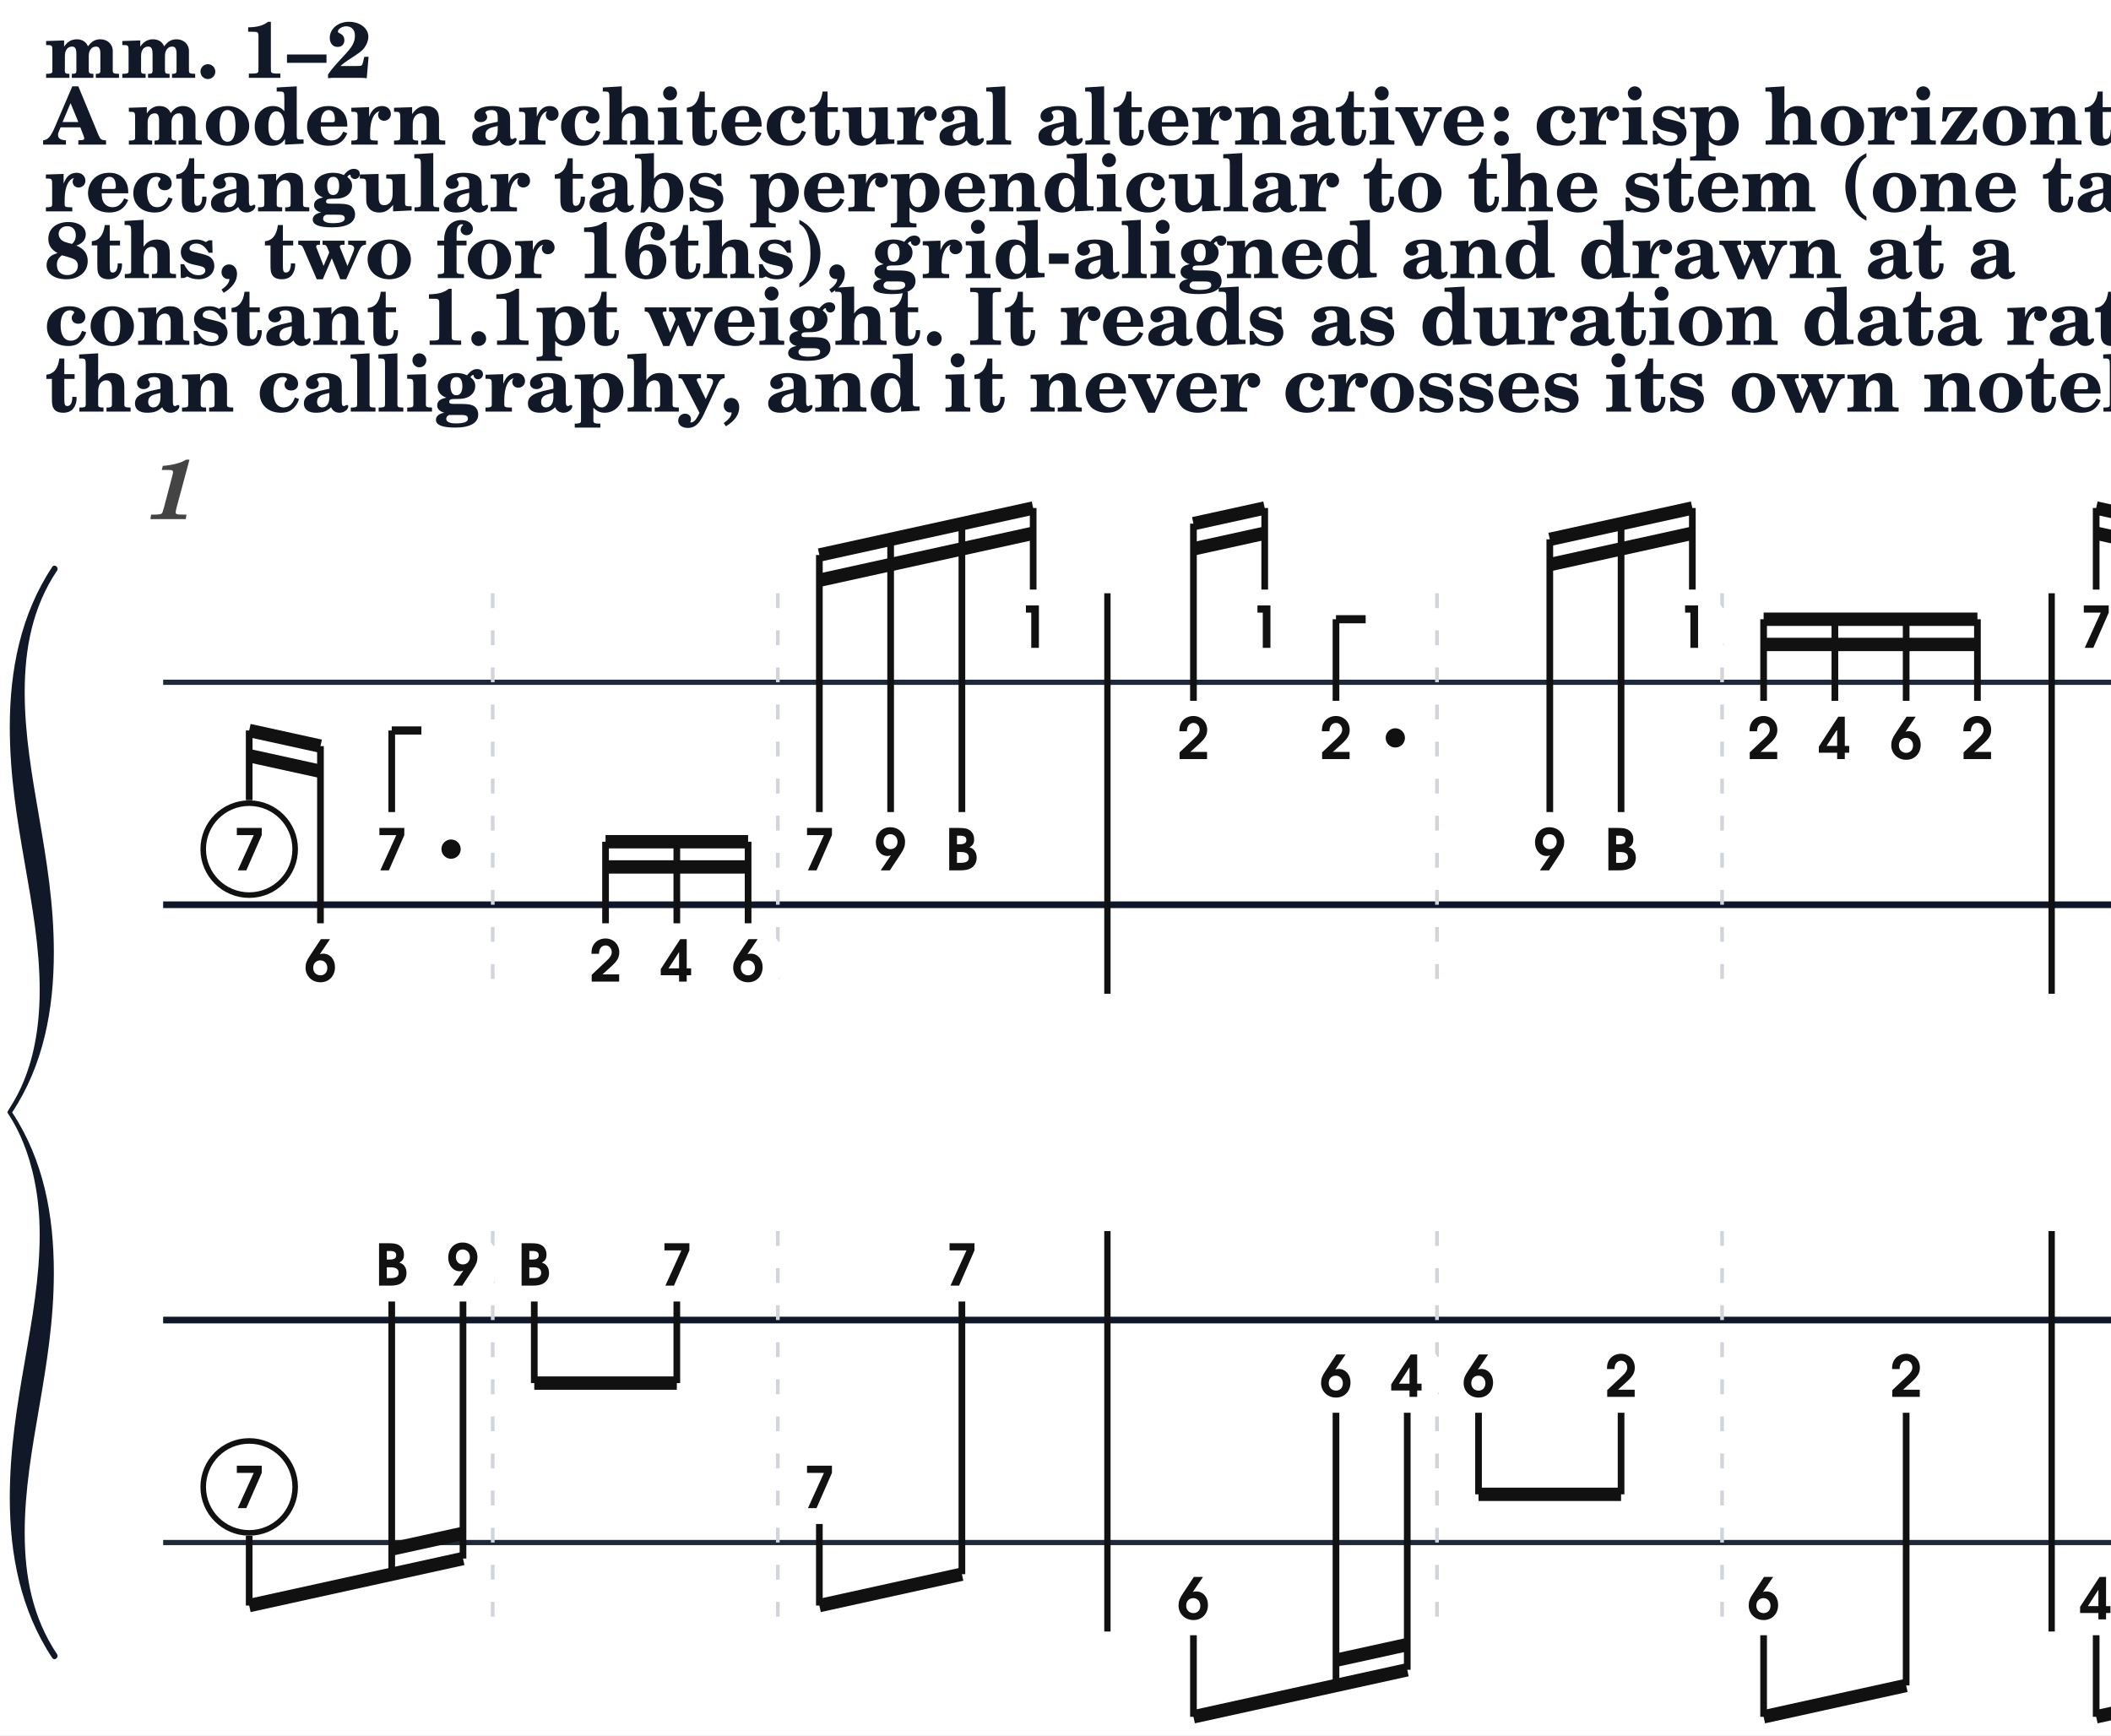
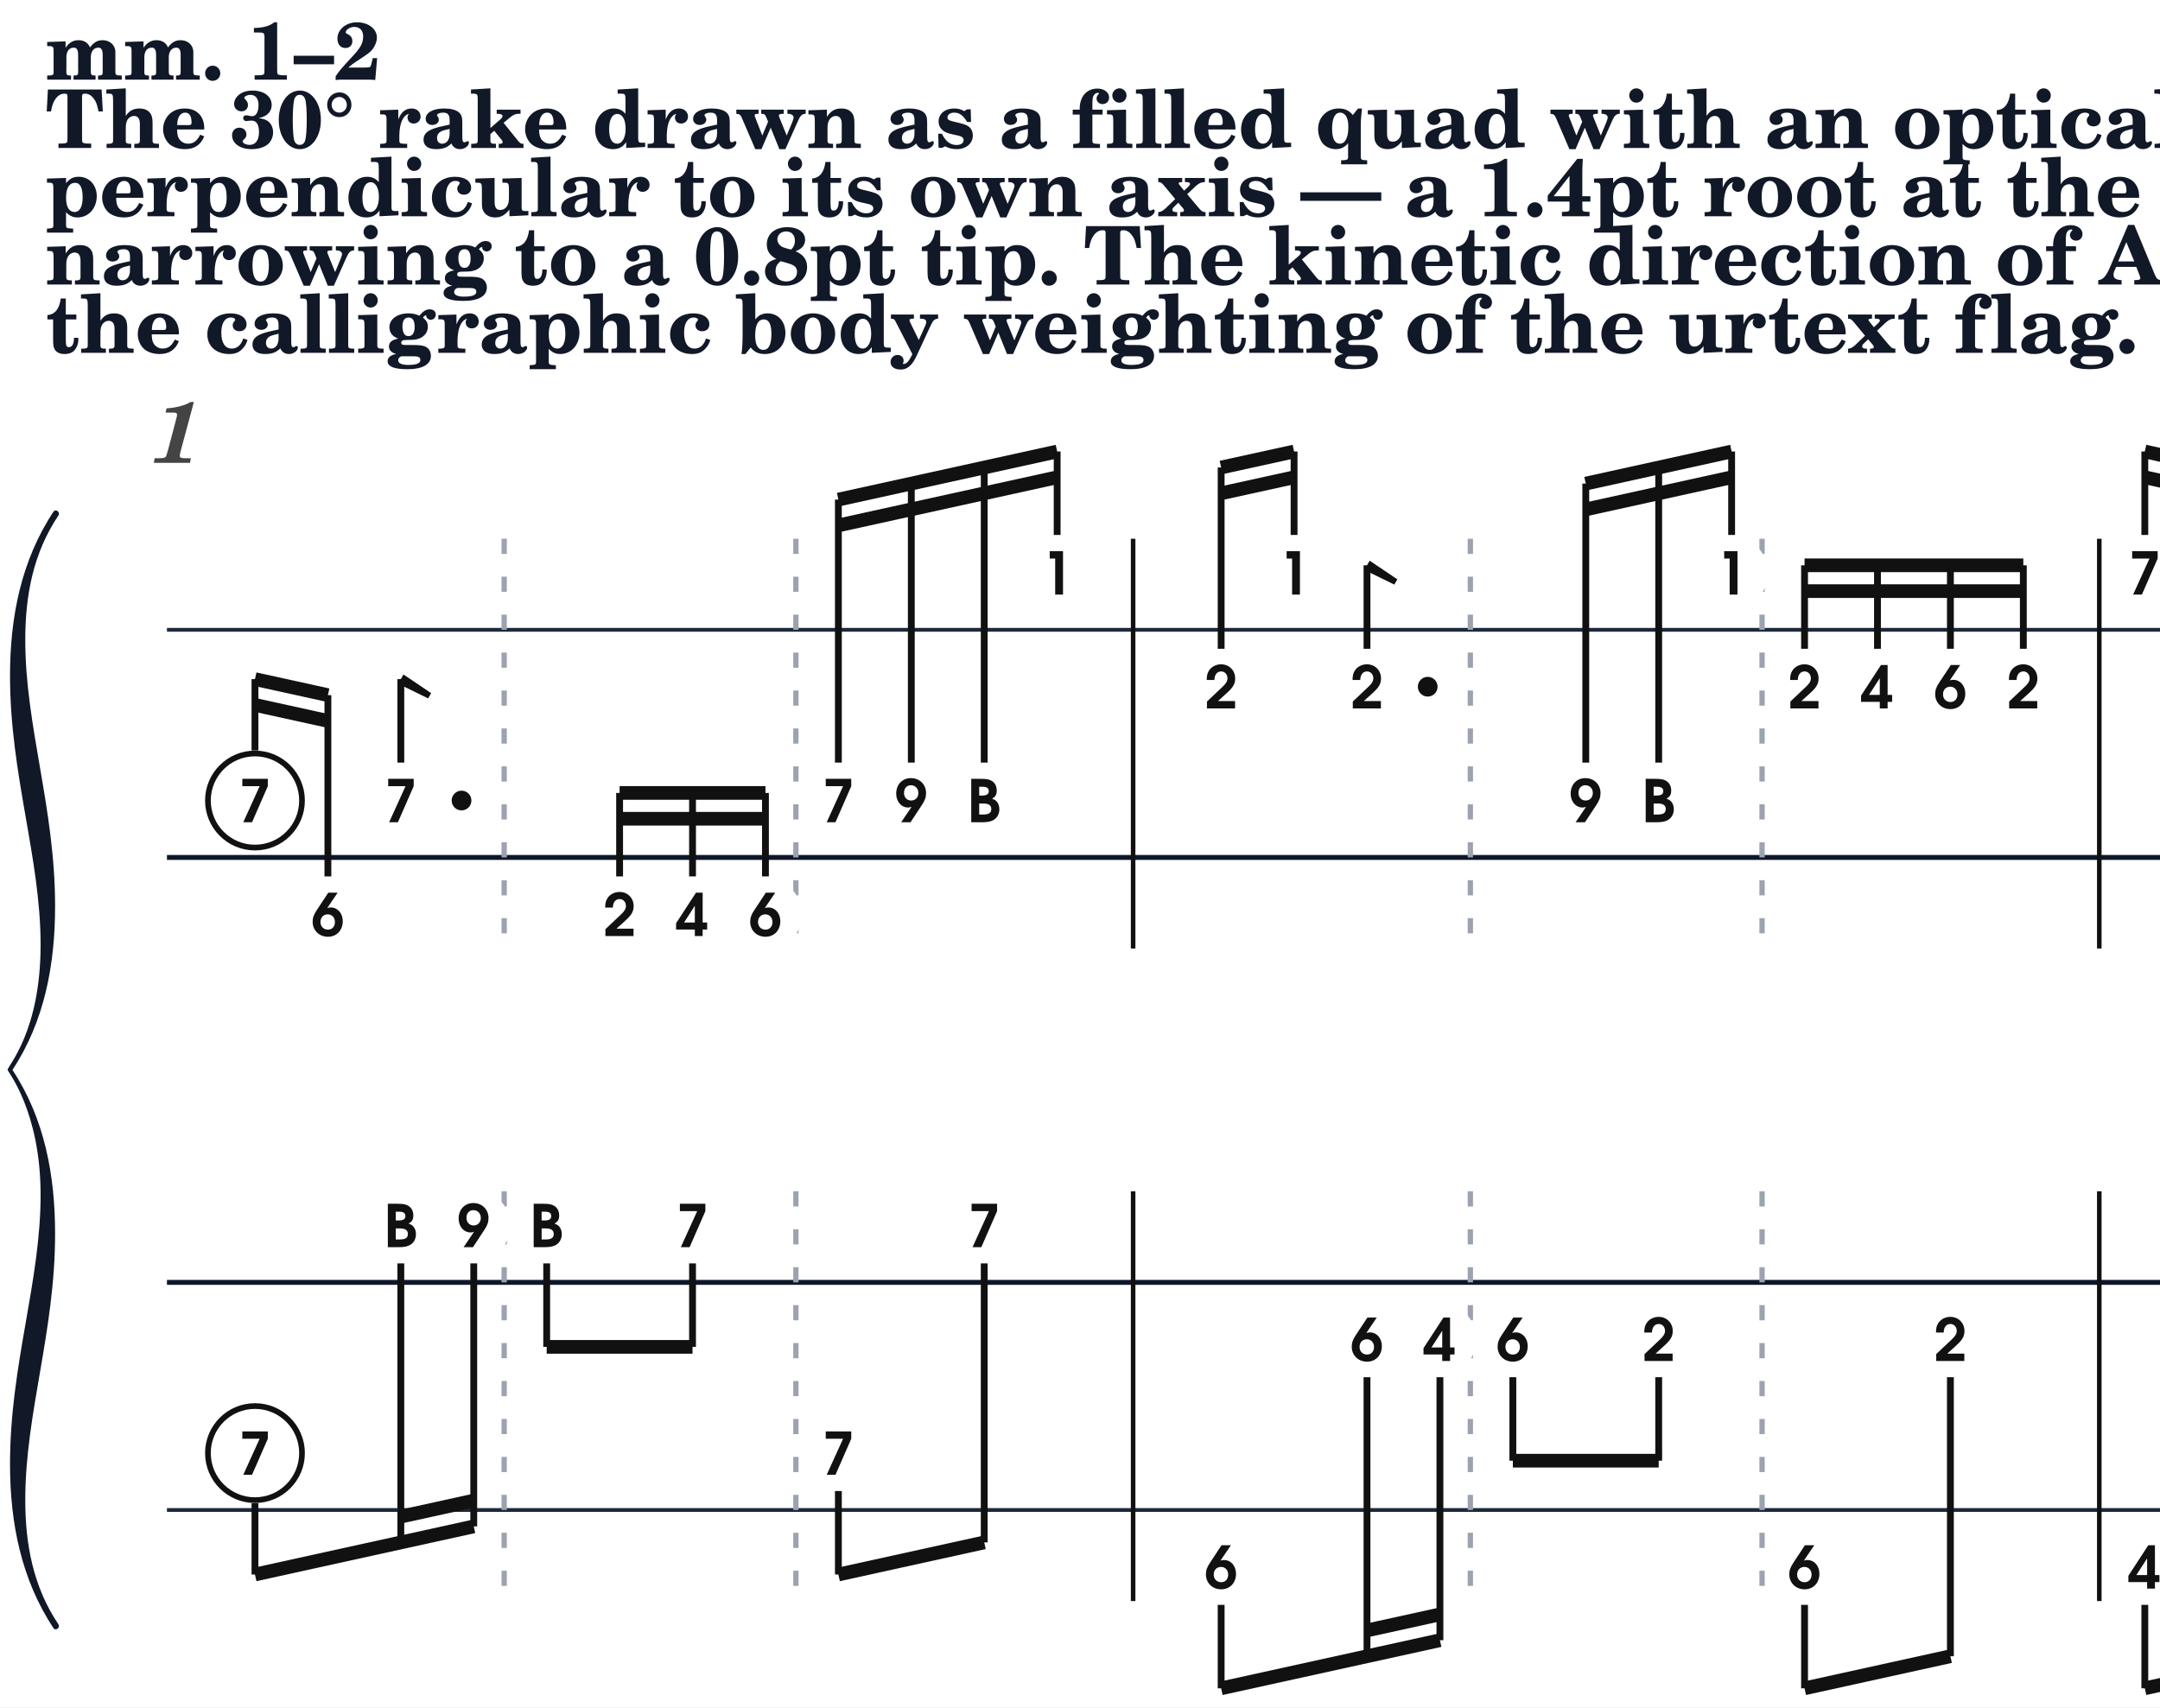
- <svg xmlns="http://www.w3.org/2000/svg" viewBox="28.00 26.00 284.64 234.00" width="284.64pt" height="234.00pt" style="background:#FFFFFF;">
+ <svg xmlns="http://www.w3.org/2000/svg" viewBox="28.00 35.00 284.64 225.00" width="284.64pt" height="225.00pt" style="background:#FFFFFF;">
  <defs>
    <style>
      .janko-title { font-family: "Century Schoolbook", "Baskerville", "Liberation Serif", "DejaVu Serif", "Times New Roman", Georgia, serif; font-weight: 600; font-size: 11pt; letter-spacing: 0.3px; fill: #111111; }
      .janko-subtitle { font-family: "Century Schoolbook", "Baskerville", "Liberation Serif", "DejaVu Serif", "Times New Roman", Georgia, serif; font-style: italic; font-size: 8.5pt; fill: #333333; }
      .janko-meta { font-family: "Century Schoolbook", "Baskerville", "Liberation Serif", "DejaVu Serif", "Times New Roman", Georgia, serif; font-style: italic; font-size: 8pt; fill: #222222; }
      .janko-measure-num { font-family: "Century Schoolbook", "Baskerville", "Liberation Serif", "DejaVu Serif", "Times New Roman", Georgia, serif; font-style: italic; font-size: 8.5pt; fill: #444444; font-weight: bold; }
      .janko-octave-label { font-family: "DejaVu Sans Mono", monospace; font-size: 7.5pt; font-weight: bold; fill: #6B7280; }
      .janko-hand-label { font-family: "Century Schoolbook", "Baskerville", "Liberation Serif", "DejaVu Serif", "Times New Roman", Georgia, serif; font-style: italic; font-size: 8pt; fill: #555555; }
      .janko-ts-num { font-family: "Century Schoolbook", "Baskerville", "Liberation Serif", "DejaVu Serif", "Times New Roman", Georgia, serif; font-weight: bold; font-size: 14pt; fill: #111111; text-anchor: middle; }
      .janko-caption { font-family: "Century Schoolbook", "Baskerville", "Liberation Serif", "DejaVu Serif", "Times New Roman", Georgia, serif; font-weight: 600; font-size: 8pt; fill: #111827; }
      .janko-caption-sub { font-family: "Century Schoolbook", "Baskerville", "Liberation Serif", "DejaVu Serif", "Times New Roman", Georgia, serif; font-style: italic; font-size: 7.5pt; fill: #4B5563; }
      .janko-digit { font-family: "URW Gothic", "Century Gothic", "ITC Avant Garde Gothic", "Avant Garde", sans-serif; text-anchor: middle; font-weight: bold; }
    </style>
  </defs>
-   <rect x="28.00" y="26.00" width="284.64" height="234.00" fill="#FFFFFF" />
-   <text x="34.00" y="36.50" class="janko-caption" font-size="7.00pt">mm. 1–2</text>
-   <text x="34.00" y="45.50" class="janko-caption" font-size="7.00pt">A modern architectural alternative: crisp horizontal</text>
-   <text x="34.00" y="54.50" class="janko-caption" font-size="7.00pt">rectangular tabs perpendicular to the stem (one tab for</text>
-   <text x="34.00" y="63.50" class="janko-caption" font-size="7.00pt">8ths, two for 16ths), grid-aligned and drawn at a</text>
-   <text x="34.00" y="72.50" class="janko-caption" font-size="7.00pt">constant 1.1pt weight. It reads as duration data rather</text>
-   <text x="34.00" y="81.50" class="janko-caption" font-size="7.00pt">than calligraphy, and it never crosses its own notehead.</text>
+   <rect x="28.00" y="35.00" width="284.64" height="225.00" fill="#FFFFFF" />
+   <text x="34.00" y="45.50" class="janko-caption" font-size="7.00pt">mm. 1–2</text>
+   <text x="34.00" y="54.50" class="janko-caption" font-size="7.00pt">The 30° rake drawn as a filled quad with an optical taper</text>
+   <text x="34.00" y="63.50" class="janko-caption" font-size="7.00pt">perpendicular to its own axis — a 1.4pt root at the stem</text>
+   <text x="34.00" y="72.50" class="janko-caption" font-size="7.00pt">narrowing to a 0.8pt tip. The kinetic direction of A with</text>
+   <text x="34.00" y="81.50" class="janko-caption" font-size="7.00pt">the calligraphic body weighting of the urtext flag.</text>
  <g class="janko-crop-body">
    <g id="system-1">
      <text class="janko-measure-num" x="48.00" y="96.00">1</text>
      <path class="janko-accolade" d="M 33.35 192.47 C 33.35 181.45, 29.00 176.21, 29.00 176.00 C 29.00 175.47, 33.35 170.97, 33.35 159.53 C 33.35 147.98, 29.32 137.18, 29.32 124.03 C 29.32 116.33, 30.80 108.84, 35.05 102.43 C 35.36 102.00, 36.00 102.53, 35.68 102.96 C 32.39 107.88, 31.33 113.44, 31.33 119.32 C 31.33 130.77, 35.26 141.46, 35.26 154.40 C 35.26 162.10, 33.88 169.58, 29.64 176.00 C 33.88 182.42, 35.26 189.90, 35.26 197.60 C 35.26 210.54, 31.33 221.23, 31.33 232.68 C 31.33 238.56, 32.39 244.12, 35.68 249.04 C 36.00 249.47, 35.36 250.00, 35.05 249.57 C 30.80 243.16, 29.32 235.67, 29.32 227.97 C 29.32 214.82, 33.35 204.02, 33.35 192.47 Z" fill="#111827" />
      <g class="janko-staff-lines">
-         <line x1="50.00" y1="118.00" x2="559.28" y2="118.00" stroke="#1E293B" stroke-width="0.70" />
-         <line x1="50.00" y1="234.00" x2="559.28" y2="234.00" stroke="#1E293B" stroke-width="0.70" />
-         <line x1="50.00" y1="148.00" x2="559.28" y2="148.00" stroke="#0F172A" stroke-width="0.90" />
-         <line x1="50.00" y1="204.00" x2="559.28" y2="204.00" stroke="#0F172A" stroke-width="0.90" />
+         <line x1="50.00" y1="118.00" x2="559.28" y2="118.00" stroke="#1E293B" stroke-width="0.50" />
+         <line x1="50.00" y1="234.00" x2="559.28" y2="234.00" stroke="#1E293B" stroke-width="0.50" />
+         <line x1="50.00" y1="148.00" x2="559.28" y2="148.00" stroke="#0F172A" stroke-width="0.65" />
+         <line x1="50.00" y1="204.00" x2="559.28" y2="204.00" stroke="#0F172A" stroke-width="0.65" />
      </g>
      <g class="janko-beat-grid">
-         <line class="janko-beat-line" x1="94.44" y1="106.00" x2="94.44" y2="160.00" stroke="#D1D5DB" stroke-width="0.50" stroke-dasharray="2,3" />
-         <line class="janko-beat-line" x1="94.44" y1="192.00" x2="94.44" y2="246.00" stroke="#D1D5DB" stroke-width="0.50" stroke-dasharray="2,3" />
-         <line class="janko-beat-line" x1="132.88" y1="106.00" x2="132.88" y2="160.00" stroke="#D1D5DB" stroke-width="0.50" stroke-dasharray="2,3" />
-         <line class="janko-beat-line" x1="132.88" y1="192.00" x2="132.88" y2="246.00" stroke="#D1D5DB" stroke-width="0.50" stroke-dasharray="2,3" />
-         <line class="janko-beat-line" x1="221.76" y1="106.00" x2="221.76" y2="160.00" stroke="#D1D5DB" stroke-width="0.50" stroke-dasharray="2,3" />
-         <line class="janko-beat-line" x1="221.76" y1="192.00" x2="221.76" y2="246.00" stroke="#D1D5DB" stroke-width="0.50" stroke-dasharray="2,3" />
-         <line class="janko-beat-line" x1="260.20" y1="106.00" x2="260.20" y2="160.00" stroke="#D1D5DB" stroke-width="0.50" stroke-dasharray="2,3" />
-         <line class="janko-beat-line" x1="260.20" y1="192.00" x2="260.20" y2="246.00" stroke="#D1D5DB" stroke-width="0.50" stroke-dasharray="2,3" />
-         <line class="janko-beat-line" x1="349.08" y1="106.00" x2="349.08" y2="160.00" stroke="#D1D5DB" stroke-width="0.50" stroke-dasharray="2,3" />
-         <line class="janko-beat-line" x1="349.08" y1="192.00" x2="349.08" y2="246.00" stroke="#D1D5DB" stroke-width="0.50" stroke-dasharray="2,3" />
-         <line class="janko-beat-line" x1="387.52" y1="106.00" x2="387.52" y2="160.00" stroke="#D1D5DB" stroke-width="0.50" stroke-dasharray="2,3" />
-         <line class="janko-beat-line" x1="387.52" y1="192.00" x2="387.52" y2="246.00" stroke="#D1D5DB" stroke-width="0.50" stroke-dasharray="2,3" />
-         <line class="janko-beat-line" x1="476.40" y1="106.00" x2="476.40" y2="160.00" stroke="#D1D5DB" stroke-width="0.50" stroke-dasharray="2,3" />
-         <line class="janko-beat-line" x1="476.40" y1="192.00" x2="476.40" y2="246.00" stroke="#D1D5DB" stroke-width="0.50" stroke-dasharray="2,3" />
-         <line class="janko-beat-line" x1="514.84" y1="106.00" x2="514.84" y2="160.00" stroke="#D1D5DB" stroke-width="0.50" stroke-dasharray="2,3" />
-         <line class="janko-beat-line" x1="514.84" y1="192.00" x2="514.84" y2="246.00" stroke="#D1D5DB" stroke-width="0.50" stroke-dasharray="2,3" />
+         <line class="janko-beat-line" x1="94.44" y1="106.00" x2="94.44" y2="160.00" stroke="#9CA3AF" stroke-width="0.70" stroke-dasharray="2,3" />
+         <line class="janko-beat-line" x1="94.44" y1="192.00" x2="94.44" y2="246.00" stroke="#9CA3AF" stroke-width="0.70" stroke-dasharray="2,3" />
+         <line class="janko-beat-line" x1="132.88" y1="106.00" x2="132.88" y2="160.00" stroke="#9CA3AF" stroke-width="0.70" stroke-dasharray="2,3" />
+         <line class="janko-beat-line" x1="132.88" y1="192.00" x2="132.88" y2="246.00" stroke="#9CA3AF" stroke-width="0.70" stroke-dasharray="2,3" />
+         <line class="janko-beat-line" x1="221.76" y1="106.00" x2="221.76" y2="160.00" stroke="#9CA3AF" stroke-width="0.70" stroke-dasharray="2,3" />
+         <line class="janko-beat-line" x1="221.76" y1="192.00" x2="221.76" y2="246.00" stroke="#9CA3AF" stroke-width="0.70" stroke-dasharray="2,3" />
+         <line class="janko-beat-line" x1="260.20" y1="106.00" x2="260.20" y2="160.00" stroke="#9CA3AF" stroke-width="0.70" stroke-dasharray="2,3" />
+         <line class="janko-beat-line" x1="260.20" y1="192.00" x2="260.20" y2="246.00" stroke="#9CA3AF" stroke-width="0.70" stroke-dasharray="2,3" />
+         <line class="janko-beat-line" x1="349.08" y1="106.00" x2="349.08" y2="160.00" stroke="#9CA3AF" stroke-width="0.70" stroke-dasharray="2,3" />
+         <line class="janko-beat-line" x1="349.08" y1="192.00" x2="349.08" y2="246.00" stroke="#9CA3AF" stroke-width="0.70" stroke-dasharray="2,3" />
+         <line class="janko-beat-line" x1="387.52" y1="106.00" x2="387.52" y2="160.00" stroke="#9CA3AF" stroke-width="0.70" stroke-dasharray="2,3" />
+         <line class="janko-beat-line" x1="387.52" y1="192.00" x2="387.52" y2="246.00" stroke="#9CA3AF" stroke-width="0.70" stroke-dasharray="2,3" />
+         <line class="janko-beat-line" x1="476.40" y1="106.00" x2="476.40" y2="160.00" stroke="#9CA3AF" stroke-width="0.70" stroke-dasharray="2,3" />
+         <line class="janko-beat-line" x1="476.40" y1="192.00" x2="476.40" y2="246.00" stroke="#9CA3AF" stroke-width="0.70" stroke-dasharray="2,3" />
+         <line class="janko-beat-line" x1="514.84" y1="106.00" x2="514.84" y2="160.00" stroke="#9CA3AF" stroke-width="0.70" stroke-dasharray="2,3" />
+         <line class="janko-beat-line" x1="514.84" y1="192.00" x2="514.84" y2="246.00" stroke="#9CA3AF" stroke-width="0.70" stroke-dasharray="2,3" />
      </g>
      <g class="janko-barlines">
-         <line class="janko-barline" x1="177.32" y1="106.00" x2="177.32" y2="160.00" stroke="#111111" stroke-width="0.85" />
-         <line class="janko-barline" x1="177.32" y1="192.00" x2="177.32" y2="246.00" stroke="#111111" stroke-width="0.85" />
-         <line class="janko-barline" x1="304.64" y1="106.00" x2="304.64" y2="160.00" stroke="#111111" stroke-width="0.85" />
-         <line class="janko-barline" x1="304.64" y1="192.00" x2="304.64" y2="246.00" stroke="#111111" stroke-width="0.85" />
-         <line class="janko-barline" x1="431.96" y1="106.00" x2="431.96" y2="160.00" stroke="#111111" stroke-width="0.85" />
-         <line class="janko-barline" x1="431.96" y1="192.00" x2="431.96" y2="246.00" stroke="#111111" stroke-width="0.85" />
-         <line class="janko-barline" x1="559.28" y1="106.00" x2="559.28" y2="160.00" stroke="#111111" stroke-width="1.05" />
-         <line class="janko-barline" x1="559.28" y1="192.00" x2="559.28" y2="246.00" stroke="#111111" stroke-width="1.05" />
+         <line class="janko-barline" x1="177.32" y1="106.00" x2="177.32" y2="160.00" stroke="#111111" stroke-width="0.60" />
+         <line class="janko-barline" x1="177.32" y1="192.00" x2="177.32" y2="246.00" stroke="#111111" stroke-width="0.60" />
+         <line class="janko-barline" x1="304.64" y1="106.00" x2="304.64" y2="160.00" stroke="#111111" stroke-width="0.60" />
+         <line class="janko-barline" x1="304.64" y1="192.00" x2="304.64" y2="246.00" stroke="#111111" stroke-width="0.60" />
+         <line class="janko-barline" x1="431.96" y1="106.00" x2="431.96" y2="160.00" stroke="#111111" stroke-width="0.60" />
+         <line class="janko-barline" x1="431.96" y1="192.00" x2="431.96" y2="246.00" stroke="#111111" stroke-width="0.60" />
      </g>
      <g class="janko-notes">
        <g class="janko-beam-group">
          <line class="janko-stem" x1="61.60" y1="233.10" x2="61.60" y2="242.50" stroke="#111111" stroke-width="0.90" />
          <line class="janko-stem" x1="80.82" y1="201.50" x2="80.82" y2="238.27" stroke="#111111" stroke-width="0.90" />
          <line class="janko-stem" x1="90.43" y1="201.50" x2="90.43" y2="236.16" stroke="#111111" stroke-width="0.90" />
          <line class="janko-beam" x1="61.60" y1="242.50" x2="90.43" y2="236.16" stroke="#111111" stroke-width="1.80" stroke-linecap="butt" />
          <line class="janko-beam-secondary" x1="80.82" y1="234.87" x2="90.43" y2="232.76" stroke="#111111" stroke-width="1.80" stroke-linecap="butt" />
        </g>
        <g class="janko-beam-group">
          <line class="janko-stem" x1="61.60" y1="133.90" x2="61.60" y2="124.50" stroke="#111111" stroke-width="0.90" />
          <line class="janko-stem" x1="71.21" y1="150.50" x2="71.21" y2="126.61" stroke="#111111" stroke-width="0.90" />
          <line class="janko-beam" x1="61.60" y1="124.50" x2="71.21" y2="126.61" stroke="#111111" stroke-width="1.80" stroke-linecap="butt" />
          <line class="janko-beam-secondary" x1="61.60" y1="127.90" x2="71.21" y2="130.01" stroke="#111111" stroke-width="1.80" stroke-linecap="butt" />
        </g>
        <g class="janko-beam-group">
          <line class="janko-stem" x1="100.04" y1="201.50" x2="100.04" y2="212.50" stroke="#111111" stroke-width="0.90" />
          <line class="janko-stem" x1="119.26" y1="201.50" x2="119.26" y2="212.50" stroke="#111111" stroke-width="0.90" />
          <line class="janko-beam" x1="100.04" y1="212.50" x2="119.26" y2="212.50" stroke="#111111" stroke-width="1.80" stroke-linecap="butt" />
        </g>
        <g class="janko-beam-group">
          <line class="janko-stem" x1="109.65" y1="150.50" x2="109.65" y2="139.50" stroke="#111111" stroke-width="0.90" />
          <line class="janko-stem" x1="119.26" y1="150.50" x2="119.26" y2="139.50" stroke="#111111" stroke-width="0.90" />
          <line class="janko-stem" x1="128.87" y1="150.50" x2="128.87" y2="139.50" stroke="#111111" stroke-width="0.90" />
          <line class="janko-beam" x1="109.65" y1="139.50" x2="128.87" y2="139.50" stroke="#111111" stroke-width="1.80" stroke-linecap="butt" />
          <line class="janko-beam-secondary" x1="109.65" y1="142.90" x2="128.87" y2="142.90" stroke="#111111" stroke-width="1.80" stroke-linecap="butt" />
        </g>
        <g class="janko-beam-group">
          <line class="janko-stem" x1="138.48" y1="231.50" x2="138.48" y2="242.50" stroke="#111111" stroke-width="0.90" />
          <line class="janko-stem" x1="157.70" y1="201.50" x2="157.70" y2="238.27" stroke="#111111" stroke-width="0.90" />
          <line class="janko-beam" x1="138.48" y1="242.50" x2="157.70" y2="238.27" stroke="#111111" stroke-width="1.80" stroke-linecap="butt" />
        </g>
        <g class="janko-beam-group">
          <line class="janko-stem" x1="138.48" y1="135.50" x2="138.48" y2="100.84" stroke="#111111" stroke-width="0.90" />
          <line class="janko-stem" x1="148.09" y1="135.50" x2="148.09" y2="98.73" stroke="#111111" stroke-width="0.90" />
          <line class="janko-stem" x1="157.70" y1="135.50" x2="157.70" y2="96.61" stroke="#111111" stroke-width="0.90" />
          <line class="janko-stem" x1="167.31" y1="105.50" x2="167.31" y2="94.50" stroke="#111111" stroke-width="0.90" />
          <line class="janko-beam" x1="138.48" y1="100.84" x2="167.31" y2="94.50" stroke="#111111" stroke-width="1.80" stroke-linecap="butt" />
          <line class="janko-beam-secondary" x1="138.48" y1="104.24" x2="167.31" y2="97.90" stroke="#111111" stroke-width="1.80" stroke-linecap="butt" />
        </g>
        <g class="janko-beam-group">
          <line class="janko-stem" x1="188.92" y1="120.50" x2="188.92" y2="96.61" stroke="#111111" stroke-width="0.90" />
          <line class="janko-stem" x1="198.53" y1="105.50" x2="198.53" y2="94.50" stroke="#111111" stroke-width="0.90" />
          <line class="janko-beam" x1="188.92" y1="96.61" x2="198.53" y2="94.50" stroke="#111111" stroke-width="1.80" stroke-linecap="butt" />
          <line class="janko-beam-secondary" x1="188.92" y1="100.01" x2="198.53" y2="97.90" stroke="#111111" stroke-width="1.80" stroke-linecap="butt" />
        </g>
        <g class="janko-beam-group">
          <line class="janko-stem" x1="188.92" y1="246.50" x2="188.92" y2="257.50" stroke="#111111" stroke-width="0.90" />
          <line class="janko-stem" x1="208.14" y1="216.50" x2="208.14" y2="253.27" stroke="#111111" stroke-width="0.90" />
          <line class="janko-stem" x1="217.75" y1="216.50" x2="217.75" y2="251.16" stroke="#111111" stroke-width="0.90" />
          <line class="janko-beam" x1="188.92" y1="257.50" x2="217.75" y2="251.16" stroke="#111111" stroke-width="1.80" stroke-linecap="butt" />
          <line class="janko-beam-secondary" x1="208.14" y1="249.87" x2="217.75" y2="247.76" stroke="#111111" stroke-width="1.80" stroke-linecap="butt" />
        </g>
        <g class="janko-beam-group">
          <line class="janko-stem" x1="227.36" y1="216.50" x2="227.36" y2="227.50" stroke="#111111" stroke-width="0.90" />
          <line class="janko-stem" x1="246.58" y1="216.50" x2="246.58" y2="227.50" stroke="#111111" stroke-width="0.90" />
          <line class="janko-beam" x1="227.36" y1="227.50" x2="246.58" y2="227.50" stroke="#111111" stroke-width="1.80" stroke-linecap="butt" />
        </g>
        <g class="janko-beam-group">
          <line class="janko-stem" x1="236.97" y1="135.50" x2="236.97" y2="98.73" stroke="#111111" stroke-width="0.90" />
          <line class="janko-stem" x1="246.58" y1="135.50" x2="246.58" y2="96.61" stroke="#111111" stroke-width="0.90" />
          <line class="janko-stem" x1="256.19" y1="105.50" x2="256.19" y2="94.50" stroke="#111111" stroke-width="0.90" />
          <line class="janko-beam" x1="236.97" y1="98.73" x2="256.19" y2="94.50" stroke="#111111" stroke-width="1.80" stroke-linecap="butt" />
          <line class="janko-beam-secondary" x1="236.97" y1="102.13" x2="256.19" y2="97.90" stroke="#111111" stroke-width="1.80" stroke-linecap="butt" />
        </g>
        <g class="janko-beam-group">
          <line class="janko-stem" x1="265.80" y1="120.50" x2="265.80" y2="109.50" stroke="#111111" stroke-width="0.90" />
          <line class="janko-stem" x1="275.41" y1="120.50" x2="275.41" y2="109.50" stroke="#111111" stroke-width="0.90" />
          <line class="janko-stem" x1="285.02" y1="120.50" x2="285.02" y2="109.50" stroke="#111111" stroke-width="0.90" />
          <line class="janko-stem" x1="294.63" y1="120.50" x2="294.63" y2="109.50" stroke="#111111" stroke-width="0.90" />
          <line class="janko-beam" x1="265.80" y1="109.50" x2="294.63" y2="109.50" stroke="#111111" stroke-width="1.80" stroke-linecap="butt" />
          <line class="janko-beam-secondary" x1="265.80" y1="112.90" x2="294.63" y2="112.90" stroke="#111111" stroke-width="1.80" stroke-linecap="butt" />
        </g>
        <g class="janko-beam-group">
          <line class="janko-stem" x1="265.80" y1="246.50" x2="265.80" y2="257.50" stroke="#111111" stroke-width="0.90" />
          <line class="janko-stem" x1="285.02" y1="216.50" x2="285.02" y2="253.27" stroke="#111111" stroke-width="0.90" />
          <line class="janko-beam" x1="265.80" y1="257.50" x2="285.02" y2="253.27" stroke="#111111" stroke-width="1.80" stroke-linecap="butt" />
        </g>
        <g class="janko-beam-group">
          <line class="janko-stem" x1="310.64" y1="246.50" x2="310.64" y2="257.50" stroke="#111111" stroke-width="0.90" />
          <line class="janko-stem" x1="329.86" y1="216.50" x2="329.86" y2="253.27" stroke="#111111" stroke-width="0.90" />
          <line class="janko-stem" x1="339.47" y1="216.50" x2="339.47" y2="251.16" stroke="#111111" stroke-width="0.90" />
          <line class="janko-beam" x1="310.64" y1="257.50" x2="339.47" y2="251.16" stroke="#111111" stroke-width="1.80" stroke-linecap="butt" />
          <line class="janko-beam-secondary" x1="329.86" y1="249.87" x2="339.47" y2="247.76" stroke="#111111" stroke-width="1.80" stroke-linecap="butt" />
        </g>
        <g class="janko-beam-group">
          <line class="janko-stem" x1="310.64" y1="105.50" x2="310.64" y2="94.50" stroke="#111111" stroke-width="0.90" />
          <line class="janko-stem" x1="320.25" y1="120.50" x2="320.25" y2="96.61" stroke="#111111" stroke-width="0.90" />
          <line class="janko-beam" x1="310.64" y1="94.50" x2="320.25" y2="96.61" stroke="#111111" stroke-width="1.80" stroke-linecap="butt" />
          <line class="janko-beam-secondary" x1="310.64" y1="97.90" x2="320.25" y2="100.01" stroke="#111111" stroke-width="1.80" stroke-linecap="butt" />
        </g>
        <g class="janko-beam-group">
          <line class="janko-stem" x1="349.08" y1="216.50" x2="349.08" y2="227.50" stroke="#111111" stroke-width="0.90" />
          <line class="janko-stem" x1="368.30" y1="201.50" x2="368.30" y2="223.27" stroke="#111111" stroke-width="0.90" />
          <line class="janko-beam" x1="349.08" y1="227.50" x2="368.30" y2="223.27" stroke="#111111" stroke-width="1.80" stroke-linecap="butt" />
        </g>
        <g class="janko-beam-group">
          <line class="janko-stem" x1="358.69" y1="120.50" x2="358.69" y2="109.50" stroke="#111111" stroke-width="0.90" />
          <line class="janko-stem" x1="368.30" y1="120.50" x2="368.30" y2="109.50" stroke="#111111" stroke-width="0.90" />
          <line class="janko-stem" x1="377.91" y1="120.50" x2="377.91" y2="109.50" stroke="#111111" stroke-width="0.90" />
          <line class="janko-beam" x1="358.69" y1="109.50" x2="377.91" y2="109.50" stroke="#111111" stroke-width="1.80" stroke-linecap="butt" />
          <line class="janko-beam-secondary" x1="358.69" y1="112.90" x2="377.91" y2="112.90" stroke="#111111" stroke-width="1.80" stroke-linecap="butt" />
        </g>
        <g class="janko-beam-group">
          <line class="janko-stem" x1="387.52" y1="105.50" x2="387.52" y2="94.50" stroke="#111111" stroke-width="0.90" />
          <line class="janko-stem" x1="397.13" y1="120.50" x2="397.13" y2="96.61" stroke="#111111" stroke-width="0.90" />
          <line class="janko-stem" x1="412.24" y1="135.50" x2="412.24" y2="99.94" stroke="#111111" stroke-width="0.90" />
          <line class="janko-stem" x1="421.84" y1="135.50" x2="421.84" y2="102.05" stroke="#111111" stroke-width="0.90" />
          <line class="janko-beam" x1="387.52" y1="94.50" x2="421.84" y2="102.05" stroke="#111111" stroke-width="1.80" stroke-linecap="butt" />
          <line class="janko-beam-secondary" x1="387.52" y1="97.90" x2="421.84" y2="105.45" stroke="#111111" stroke-width="1.80" stroke-linecap="butt" />
        </g>
        <g class="janko-beam-group">
          <line class="janko-stem" x1="443.56" y1="216.50" x2="443.56" y2="227.50" stroke="#111111" stroke-width="0.90" />
          <line class="janko-stem" x1="462.78" y1="216.50" x2="462.78" y2="227.50" stroke="#111111" stroke-width="0.90" />
          <line class="janko-stem" x1="472.39" y1="216.50" x2="472.39" y2="227.50" stroke="#111111" stroke-width="0.90" />
          <line class="janko-beam" x1="443.56" y1="227.50" x2="472.39" y2="227.50" stroke="#111111" stroke-width="1.80" stroke-linecap="butt" />
          <line class="janko-beam-secondary" x1="462.78" y1="224.10" x2="472.39" y2="224.10" stroke="#111111" stroke-width="1.80" stroke-linecap="butt" />
        </g>
        <g class="janko-beam-group">
          <line class="janko-stem" x1="443.56" y1="150.50" x2="443.56" y2="130.84" stroke="#111111" stroke-width="0.90" />
          <line class="janko-stem" x1="453.17" y1="150.50" x2="453.17" y2="128.73" stroke="#111111" stroke-width="0.90" />
          <line class="janko-stem" x1="462.78" y1="150.50" x2="462.78" y2="126.61" stroke="#111111" stroke-width="0.90" />
          <line class="janko-stem" x1="472.39" y1="135.50" x2="472.39" y2="124.50" stroke="#111111" stroke-width="0.90" />
          <line class="janko-beam" x1="443.56" y1="130.84" x2="472.39" y2="124.50" stroke="#111111" stroke-width="1.80" stroke-linecap="butt" />
          <line class="janko-beam-secondary" x1="443.56" y1="134.24" x2="472.39" y2="127.90" stroke="#111111" stroke-width="1.80" stroke-linecap="butt" />
        </g>
        <g class="janko-beam-group">
          <line class="janko-stem" x1="482.00" y1="150.50" x2="482.00" y2="139.50" stroke="#111111" stroke-width="0.90" />
          <line class="janko-stem" x1="491.61" y1="150.50" x2="491.61" y2="139.50" stroke="#111111" stroke-width="0.90" />
          <line class="janko-beam" x1="482.00" y1="139.50" x2="491.61" y2="139.50" stroke="#111111" stroke-width="1.80" stroke-linecap="butt" />
          <line class="janko-beam-secondary" x1="482.00" y1="142.90" x2="491.61" y2="142.90" stroke="#111111" stroke-width="1.80" stroke-linecap="butt" />
        </g>
        <g class="janko-beam-group">
          <line class="janko-stem" x1="482.00" y1="216.50" x2="482.00" y2="227.50" stroke="#111111" stroke-width="0.90" />
          <line class="janko-stem" x1="501.22" y1="216.50" x2="501.22" y2="227.50" stroke="#111111" stroke-width="0.90" />
          <line class="janko-beam" x1="482.00" y1="227.50" x2="501.22" y2="227.50" stroke="#111111" stroke-width="1.80" stroke-linecap="butt" />
        </g>
        <g class="janko-beam-group">
          <line class="janko-stem" x1="520.44" y1="246.50" x2="520.44" y2="257.50" stroke="#111111" stroke-width="0.90" />
          <line class="janko-stem" x1="539.66" y1="216.50" x2="539.66" y2="253.27" stroke="#111111" stroke-width="0.90" />
          <line class="janko-beam" x1="520.44" y1="257.50" x2="539.66" y2="253.27" stroke="#111111" stroke-width="1.80" stroke-linecap="butt" />
        </g>
        <g class="janko-beam-group">
          <line class="janko-stem" x1="530.05" y1="191.50" x2="530.05" y2="180.50" stroke="#111111" stroke-width="0.90" />
          <line class="janko-stem" x1="549.27" y1="206.50" x2="549.27" y2="184.73" stroke="#111111" stroke-width="0.90" />
          <line class="janko-beam" x1="530.05" y1="180.50" x2="549.27" y2="184.73" stroke="#111111" stroke-width="1.80" stroke-linecap="butt" />
          <line class="janko-beam-secondary" x1="530.05" y1="183.90" x2="549.27" y2="188.13" stroke="#111111" stroke-width="1.80" stroke-linecap="butt" />
        </g>
        <line class="janko-stem" x1="80.82" y1="135.50" x2="80.82" y2="124.50" stroke="#111111" stroke-width="0.90" />
-         <rect class="janko-flag" data-stem-x="80.82" data-flag-index="1" x="80.82" y="123.95" width="4.00" height="1.10" fill="#111111" data-subdivision-style="architectural-tab" />
+         <path class="janko-flag" data-stem-x="80.82" data-flag-index="1" d="M 80.47 125.11 L 84.42 127.04 L 84.82 126.35 L 81.17 123.89 Z" fill="#111111" stroke="none" data-subdivision-style="kinetic-tab-tapered" />
        <circle class="janko-augmentation-dot" cx="88.82" cy="140.50" r="1.30" fill="#111111" />
        <line class="janko-stem" x1="208.14" y1="120.50" x2="208.14" y2="109.50" stroke="#111111" stroke-width="0.90" />
-         <rect class="janko-flag" data-stem-x="208.14" data-flag-index="1" x="208.14" y="108.95" width="4.00" height="1.10" fill="#111111" data-subdivision-style="architectural-tab" />
+         <path class="janko-flag" data-stem-x="208.14" data-flag-index="1" d="M 207.79 110.11 L 211.74 112.04 L 212.14 111.35 L 208.49 108.89 Z" fill="#111111" stroke="none" data-subdivision-style="kinetic-tab-tapered" />
        <circle class="janko-augmentation-dot" cx="216.14" cy="125.50" r="1.30" fill="#111111" />
        <line class="janko-stem" x1="329.86" y1="105.50" x2="329.86" y2="94.50" stroke="#111111" stroke-width="0.90" />
-         <rect class="janko-flag" data-stem-x="329.86" data-flag-index="1" x="329.86" y="93.95" width="4.00" height="1.10" fill="#111111" data-subdivision-style="architectural-tab" />
+         <path class="janko-flag" data-stem-x="329.86" data-flag-index="1" d="M 329.51 95.11 L 333.46 97.04 L 333.86 96.35 L 330.21 93.89 Z" fill="#111111" stroke="none" data-subdivision-style="kinetic-tab-tapered" />
        <circle class="janko-augmentation-dot" cx="337.86" cy="110.50" r="1.30" fill="#111111" />
        <line class="janko-stem" x1="387.52" y1="231.50" x2="387.52" y2="242.50" stroke="#111111" stroke-width="0.90" />
-         <rect class="janko-flag" data-stem-x="387.52" data-flag-index="1" x="387.52" y="241.95" width="4.00" height="1.10" fill="#111111" data-subdivision-style="architectural-tab" />
+         <path class="janko-flag" data-stem-x="387.52" data-flag-index="1" d="M 387.87 243.11 L 391.52 240.65 L 391.12 239.96 L 387.17 241.89 Z" fill="#111111" stroke="none" data-subdivision-style="kinetic-tab-tapered" />
        <line class="janko-stem" x1="401.24" y1="145.50" x2="401.24" y2="156.50" stroke="#111111" stroke-width="0.90" />
-         <rect class="janko-flag" data-stem-x="401.24" data-flag-index="1" x="401.24" y="155.95" width="4.00" height="1.10" fill="#111111" data-subdivision-style="architectural-tab" />
+         <path class="janko-flag" data-stem-x="401.24" data-flag-index="1" d="M 401.59 157.11 L 405.24 154.65 L 404.84 153.96 L 400.89 155.89 Z" fill="#111111" stroke="none" data-subdivision-style="kinetic-tab-tapered" />
        <line class="janko-stem" x1="501.22" y1="191.50" x2="501.22" y2="180.50" stroke="#111111" stroke-width="0.90" />
-         <rect class="janko-flag" data-stem-x="501.22" data-flag-index="1" x="501.22" y="179.95" width="4.00" height="1.10" fill="#111111" data-subdivision-style="architectural-tab" />
-         <rect class="janko-flag" data-stem-x="501.22" data-flag-index="2" x="501.22" y="183.35" width="4.00" height="1.10" fill="#111111" data-subdivision-style="architectural-tab" />
+         <path class="janko-flag" data-stem-x="501.22" data-flag-index="1" d="M 500.87 181.11 L 504.82 183.04 L 505.22 182.35 L 501.57 179.89 Z" fill="#111111" stroke="none" data-subdivision-style="kinetic-tab-tapered" />
+         <path class="janko-flag" data-stem-x="501.22" data-flag-index="2" d="M 500.87 184.51 L 504.82 186.44 L 505.22 185.75 L 501.57 183.29 Z" fill="#111111" stroke="none" data-subdivision-style="kinetic-tab-tapered" />
        <line class="janko-stem" x1="510.83" y1="191.50" x2="510.83" y2="180.50" stroke="#111111" stroke-width="0.90" />
-         <rect class="janko-flag" data-stem-x="510.83" data-flag-index="1" x="510.83" y="179.95" width="4.00" height="1.10" fill="#111111" data-subdivision-style="architectural-tab" />
-         <rect class="janko-flag" data-stem-x="510.83" data-flag-index="2" x="510.83" y="183.35" width="4.00" height="1.10" fill="#111111" data-subdivision-style="architectural-tab" />
+         <path class="janko-flag" data-stem-x="510.83" data-flag-index="1" d="M 510.48 181.11 L 514.43 183.04 L 514.83 182.35 L 511.18 179.89 Z" fill="#111111" stroke="none" data-subdivision-style="kinetic-tab-tapered" />
+         <path class="janko-flag" data-stem-x="510.83" data-flag-index="2" d="M 510.48 184.51 L 514.43 186.44 L 514.83 185.75 L 511.18 183.29 Z" fill="#111111" stroke="none" data-subdivision-style="kinetic-tab-tapered" />
        <line class="janko-stem" x1="520.44" y1="206.50" x2="520.44" y2="195.50" stroke="#111111" stroke-width="0.90" />
-         <rect class="janko-flag" data-stem-x="520.44" data-flag-index="1" x="520.44" y="194.95" width="4.00" height="1.10" fill="#111111" data-subdivision-style="architectural-tab" />
-         <rect class="janko-flag" data-stem-x="520.44" data-flag-index="2" x="520.44" y="198.35" width="4.00" height="1.10" fill="#111111" data-subdivision-style="architectural-tab" />
+         <path class="janko-flag" data-stem-x="520.44" data-flag-index="1" d="M 520.09 196.11 L 524.04 198.04 L 524.44 197.35 L 520.79 194.89 Z" fill="#111111" stroke="none" data-subdivision-style="kinetic-tab-tapered" />
+         <path class="janko-flag" data-stem-x="520.44" data-flag-index="2" d="M 520.09 199.51 L 524.04 201.44 L 524.44 200.75 L 520.79 198.29 Z" fill="#111111" stroke="none" data-subdivision-style="kinetic-tab-tapered" />
        <circle class="janko-halo" cx="61.60" cy="226.50" r="6.20" fill="none" stroke="#111111" stroke-width="0.75" />
        <circle class="janko-knockout" cx="61.60" cy="226.50" r="4.80" fill="#FFFFFF" />
        <text class="janko-digit" x="61.60" y="229.36" font-weight="700" font-size="5.8pt" fill="#111111">7</text>
        <circle class="janko-halo" cx="61.60" cy="140.50" r="6.20" fill="none" stroke="#111111" stroke-width="0.75" />
        <circle class="janko-knockout" cx="61.60" cy="140.50" r="4.80" fill="#FFFFFF" />
        <text class="janko-digit" x="61.60" y="143.36" font-weight="700" font-size="5.8pt" fill="#111111">7</text>
        <circle class="janko-knockout" cx="71.21" cy="155.50" r="4.80" fill="#FFFFFF" />
        <text class="janko-digit" x="71.21" y="158.36" font-weight="800" font-size="5.8pt" fill="#111111">6</text>
        <circle class="janko-knockout" cx="80.82" cy="140.50" r="4.80" fill="#FFFFFF" />
        <text class="janko-digit" x="80.82" y="143.36" font-weight="700" font-size="5.8pt" fill="#111111">7</text>
        <circle class="janko-knockout" cx="80.82" cy="196.50" r="4.80" fill="#FFFFFF" />
        <text class="janko-digit" x="80.82" y="199.36" font-weight="700" font-size="5.8pt" fill="#111111">B</text>
        <circle class="janko-knockout" cx="90.43" cy="196.50" r="4.80" fill="#FFFFFF" />
        <text class="janko-digit" x="90.43" y="199.36" font-weight="700" font-size="5.8pt" fill="#111111">9</text>
        <circle class="janko-knockout" cx="100.04" cy="196.50" r="4.80" fill="#FFFFFF" />
        <text class="janko-digit" x="100.04" y="199.36" font-weight="700" font-size="5.8pt" fill="#111111">B</text>
        <circle class="janko-knockout" cx="109.65" cy="155.50" r="4.80" fill="#FFFFFF" />
        <text class="janko-digit" x="109.65" y="158.36" font-weight="800" font-size="5.8pt" fill="#111111">2</text>
        <circle class="janko-knockout" cx="119.26" cy="155.50" r="4.80" fill="#FFFFFF" />
        <text class="janko-digit" x="119.26" y="158.36" font-weight="800" font-size="5.8pt" fill="#111111">4</text>
        <circle class="janko-knockout" cx="119.26" cy="196.50" r="4.80" fill="#FFFFFF" />
        <text class="janko-digit" x="119.26" y="199.36" font-weight="700" font-size="5.8pt" fill="#111111">7</text>
        <circle class="janko-knockout" cx="128.87" cy="155.50" r="4.80" fill="#FFFFFF" />
        <text class="janko-digit" x="128.87" y="158.36" font-weight="800" font-size="5.8pt" fill="#111111">6</text>
        <circle class="janko-knockout" cx="138.48" cy="226.50" r="4.80" fill="#FFFFFF" />
        <text class="janko-digit" x="138.48" y="229.36" font-weight="700" font-size="5.8pt" fill="#111111">7</text>
        <circle class="janko-knockout" cx="138.48" cy="140.50" r="4.80" fill="#FFFFFF" />
        <text class="janko-digit" x="138.48" y="143.36" font-weight="700" font-size="5.8pt" fill="#111111">7</text>
        <circle class="janko-knockout" cx="148.09" cy="140.50" r="4.80" fill="#FFFFFF" />
        <text class="janko-digit" x="148.09" y="143.36" font-weight="700" font-size="5.8pt" fill="#111111">9</text>
        <circle class="janko-knockout" cx="157.70" cy="196.50" r="4.80" fill="#FFFFFF" />
        <text class="janko-digit" x="157.70" y="199.36" font-weight="700" font-size="5.8pt" fill="#111111">7</text>
        <circle class="janko-knockout" cx="157.70" cy="140.50" r="4.80" fill="#FFFFFF" />
        <text class="janko-digit" x="157.70" y="143.36" font-weight="700" font-size="5.8pt" fill="#111111">B</text>
        <circle class="janko-knockout" cx="167.31" cy="110.50" r="4.80" fill="#FFFFFF" />
        <text class="janko-digit" x="167.31" y="113.36" font-weight="700" font-size="5.8pt" fill="#111111">1</text>
        <circle class="janko-knockout" cx="188.92" cy="125.50" r="4.80" fill="#FFFFFF" />
        <text class="janko-digit" x="188.92" y="128.36" font-weight="800" font-size="5.8pt" fill="#111111">2</text>
        <circle class="janko-knockout" cx="188.92" cy="241.50" r="4.80" fill="#FFFFFF" />
        <text class="janko-digit" x="188.92" y="244.36" font-weight="800" font-size="5.8pt" fill="#111111">6</text>
        <circle class="janko-knockout" cx="198.53" cy="110.50" r="4.80" fill="#FFFFFF" />
        <text class="janko-digit" x="198.53" y="113.36" font-weight="700" font-size="5.8pt" fill="#111111">1</text>
        <circle class="janko-knockout" cx="208.14" cy="125.50" r="4.80" fill="#FFFFFF" />
        <text class="janko-digit" x="208.14" y="128.36" font-weight="800" font-size="5.8pt" fill="#111111">2</text>
        <circle class="janko-knockout" cx="208.14" cy="211.50" r="4.80" fill="#FFFFFF" />
        <text class="janko-digit" x="208.14" y="214.36" font-weight="800" font-size="5.8pt" fill="#111111">6</text>
        <circle class="janko-knockout" cx="217.75" cy="211.50" r="4.80" fill="#FFFFFF" />
        <text class="janko-digit" x="217.75" y="214.36" font-weight="800" font-size="5.8pt" fill="#111111">4</text>
        <circle class="janko-knockout" cx="227.36" cy="211.50" r="4.80" fill="#FFFFFF" />
        <text class="janko-digit" x="227.36" y="214.36" font-weight="800" font-size="5.8pt" fill="#111111">6</text>
        <circle class="janko-knockout" cx="236.97" cy="140.50" r="4.80" fill="#FFFFFF" />
        <text class="janko-digit" x="236.97" y="143.36" font-weight="700" font-size="5.8pt" fill="#111111">9</text>
        <circle class="janko-knockout" cx="246.58" cy="211.50" r="4.80" fill="#FFFFFF" />
        <text class="janko-digit" x="246.58" y="214.36" font-weight="800" font-size="5.8pt" fill="#111111">2</text>
        <circle class="janko-knockout" cx="246.58" cy="140.50" r="4.80" fill="#FFFFFF" />
        <text class="janko-digit" x="246.58" y="143.36" font-weight="700" font-size="5.8pt" fill="#111111">B</text>
        <circle class="janko-knockout" cx="256.19" cy="110.50" r="4.80" fill="#FFFFFF" />
        <text class="janko-digit" x="256.19" y="113.36" font-weight="700" font-size="5.8pt" fill="#111111">1</text>
        <circle class="janko-knockout" cx="265.80" cy="125.50" r="4.80" fill="#FFFFFF" />
        <text class="janko-digit" x="265.80" y="128.36" font-weight="800" font-size="5.8pt" fill="#111111">2</text>
        <circle class="janko-knockout" cx="265.80" cy="241.50" r="4.80" fill="#FFFFFF" />
        <text class="janko-digit" x="265.80" y="244.36" font-weight="800" font-size="5.8pt" fill="#111111">6</text>
        <circle class="janko-knockout" cx="275.41" cy="125.50" r="4.80" fill="#FFFFFF" />
        <text class="janko-digit" x="275.41" y="128.36" font-weight="800" font-size="5.8pt" fill="#111111">4</text>
        <circle class="janko-knockout" cx="285.02" cy="211.50" r="4.80" fill="#FFFFFF" />
        <text class="janko-digit" x="285.02" y="214.36" font-weight="800" font-size="5.8pt" fill="#111111">2</text>
        <circle class="janko-knockout" cx="285.02" cy="125.50" r="4.80" fill="#FFFFFF" />
        <text class="janko-digit" x="285.02" y="128.36" font-weight="800" font-size="5.8pt" fill="#111111">6</text>
        <circle class="janko-knockout" cx="294.63" cy="125.50" r="4.80" fill="#FFFFFF" />
        <text class="janko-digit" x="294.63" y="128.36" font-weight="800" font-size="5.8pt" fill="#111111">2</text>
        <circle class="janko-knockout" cx="310.64" cy="241.50" r="4.80" fill="#FFFFFF" />
        <text class="janko-digit" x="310.64" y="244.36" font-weight="800" font-size="5.8pt" fill="#111111">4</text>
        <circle class="janko-knockout" cx="310.64" cy="110.50" r="4.80" fill="#FFFFFF" />
        <text class="janko-digit" x="310.64" y="113.36" font-weight="700" font-size="5.8pt" fill="#111111">7</text>
        <circle class="janko-knockout" cx="320.25" cy="125.50" r="4.80" fill="#FFFFFF" />
        <text class="janko-digit" x="320.25" y="128.36" font-weight="800" font-size="5.8pt" fill="#111111">6</text>
        <circle class="janko-knockout" cx="329.86" cy="211.50" r="4.80" fill="#FFFFFF" />
        <text class="janko-digit" x="329.86" y="214.36" font-weight="800" font-size="5.8pt" fill="#111111">4</text>
        <circle class="janko-knockout" cx="329.86" cy="110.50" r="4.80" fill="#FFFFFF" />
        <text class="janko-digit" x="329.86" y="113.36" font-weight="700" font-size="5.8pt" fill="#111111">7</text>
        <circle class="janko-knockout" cx="339.47" cy="211.50" r="4.80" fill="#FFFFFF" />
        <text class="janko-digit" x="339.47" y="214.36" font-weight="800" font-size="5.8pt" fill="#111111">2</text>
        <circle class="janko-knockout" cx="349.08" cy="211.50" r="4.80" fill="#FFFFFF" />
        <text class="janko-digit" x="349.08" y="214.36" font-weight="800" font-size="5.8pt" fill="#111111">4</text>
        <circle class="janko-knockout" cx="358.69" cy="125.50" r="4.80" fill="#FFFFFF" />
        <text class="janko-digit" x="358.69" y="128.36" font-weight="800" font-size="5.8pt" fill="#111111">6</text>
        <circle class="janko-knockout" cx="368.30" cy="125.50" r="4.80" fill="#FFFFFF" />
        <text class="janko-digit" x="368.30" y="128.36" font-weight="800" font-size="5.8pt" fill="#111111">4</text>
        <circle class="janko-knockout" cx="368.30" cy="196.50" r="4.80" fill="#FFFFFF" />
        <text class="janko-digit" x="368.30" y="199.36" font-weight="700" font-size="5.8pt" fill="#111111">7</text>
        <circle class="janko-knockout" cx="377.91" cy="125.50" r="4.80" fill="#FFFFFF" />
        <text class="janko-digit" x="377.91" y="128.36" font-weight="800" font-size="5.8pt" fill="#111111">2</text>
        <circle class="janko-knockout" cx="387.52" cy="110.50" r="4.80" fill="#FFFFFF" />
        <text class="janko-digit" x="387.52" y="113.36" font-weight="700" font-size="5.8pt" fill="#111111">1</text>
        <circle class="janko-knockout" cx="387.52" cy="226.50" r="4.80" fill="#FFFFFF" />
        <text class="janko-digit" x="387.52" y="229.36" font-weight="700" font-size="5.8pt" fill="#111111">9</text>
        <circle class="janko-knockout" cx="397.13" cy="125.50" r="4.80" fill="#FFFFFF" />
        <text class="janko-digit" x="397.13" y="128.36" font-weight="800" font-size="5.8pt" fill="#111111">4</text>
        <circle class="janko-knockout" cx="401.24" cy="140.50" r="4.80" fill="#FFFFFF" />
        <text class="janko-digit" x="401.24" y="143.36" font-weight="700" font-size="5.8pt" fill="#111111">1</text>
        <circle class="janko-knockout" cx="412.24" cy="140.50" r="4.80" fill="#FFFFFF" />
        <text class="janko-digit" x="412.24" y="143.36" font-weight="700" font-size="5.8pt" fill="#111111">9</text>
        <circle class="janko-knockout" cx="421.84" cy="140.50" r="4.80" fill="#FFFFFF" />
        <text class="janko-digit" x="421.84" y="143.36" font-weight="700" font-size="5.8pt" fill="#111111">7</text>
        <circle class="janko-knockout" cx="443.56" cy="211.50" r="4.80" fill="#FFFFFF" />
        <text class="janko-digit" x="443.56" y="214.36" font-weight="800" font-size="5.8pt" fill="#111111">2</text>
        <circle class="janko-knockout" cx="443.56" cy="155.50" r="4.80" fill="#FFFFFF" />
        <text class="janko-digit" x="443.56" y="158.36" font-weight="800" font-size="5.8pt" fill="#111111">6</text>
        <circle class="janko-knockout" cx="453.17" cy="155.50" r="4.80" fill="#FFFFFF" />
        <text class="janko-digit" x="453.17" y="158.36" font-weight="800" font-size="5.8pt" fill="#111111">4</text>
        <circle class="janko-knockout" cx="462.78" cy="155.50" r="4.80" fill="#FFFFFF" />
        <text class="janko-digit" x="462.78" y="158.36" font-weight="800" font-size="5.8pt" fill="#111111">2</text>
        <circle class="janko-knockout" cx="462.78" cy="211.50" r="4.80" fill="#FFFFFF" />
        <text class="janko-digit" x="462.78" y="214.36" font-weight="800" font-size="5.8pt" fill="#111111">6</text>
        <circle class="janko-knockout" cx="472.39" cy="140.50" r="4.80" fill="#FFFFFF" />
        <text class="janko-digit" x="472.39" y="143.36" font-weight="700" font-size="5.8pt" fill="#111111">1</text>
        <circle class="janko-knockout" cx="472.39" cy="211.50" r="4.80" fill="#FFFFFF" />
        <text class="janko-digit" x="472.39" y="214.36" font-weight="800" font-size="5.8pt" fill="#111111">4</text>
        <circle class="janko-knockout" cx="482.00" cy="155.50" r="4.80" fill="#FFFFFF" />
        <text class="janko-digit" x="482.00" y="158.36" font-weight="800" font-size="5.8pt" fill="#111111">2</text>
        <circle class="janko-knockout" cx="482.00" cy="211.50" r="4.80" fill="#FFFFFF" />
        <text class="janko-digit" x="482.00" y="214.36" font-weight="800" font-size="5.8pt" fill="#111111">6</text>
        <circle class="janko-knockout" cx="491.61" cy="155.50" r="4.80" fill="#FFFFFF" />
        <text class="janko-digit" x="491.61" y="158.36" font-weight="800" font-size="5.8pt" fill="#111111">6</text>
        <circle class="janko-knockout" cx="501.22" cy="211.50" r="4.80" fill="#FFFFFF" />
        <text class="janko-digit" x="501.22" y="214.36" font-weight="800" font-size="5.8pt" fill="#111111">2</text>
        <circle class="janko-knockout" cx="501.22" cy="196.50" r="4.80" fill="#FFFFFF" />
        <text class="janko-digit" x="501.22" y="199.36" font-weight="700" font-size="5.8pt" fill="#111111">9</text>
        <circle class="janko-knockout" cx="510.83" cy="196.50" r="4.80" fill="#FFFFFF" />
        <text class="janko-digit" x="510.83" y="199.36" font-weight="700" font-size="5.8pt" fill="#111111">7</text>
        <circle class="janko-knockout" cx="520.44" cy="241.50" r="4.80" fill="#FFFFFF" />
        <text class="janko-digit" x="520.44" y="244.36" font-weight="800" font-size="5.8pt" fill="#111111">2</text>
        <circle class="janko-knockout" cx="520.44" cy="211.50" r="4.80" fill="#FFFFFF" />
        <text class="janko-digit" x="520.44" y="214.36" font-weight="800" font-size="5.8pt" fill="#111111">6</text>
        <circle class="janko-knockout" cx="530.05" cy="196.50" r="4.80" fill="#FFFFFF" />
        <text class="janko-digit" x="530.05" y="199.36" font-weight="700" font-size="5.8pt" fill="#111111">9</text>
        <circle class="janko-knockout" cx="539.66" cy="211.50" r="4.80" fill="#FFFFFF" />
        <text class="janko-digit" x="539.66" y="214.36" font-weight="800" font-size="5.8pt" fill="#111111">2</text>
        <circle class="janko-knockout" cx="549.27" cy="211.50" r="4.80" fill="#FFFFFF" />
        <text class="janko-digit" x="549.27" y="214.36" font-weight="800" font-size="5.8pt" fill="#111111">0</text>
      </g>
    </g>
  </g>
</svg>
